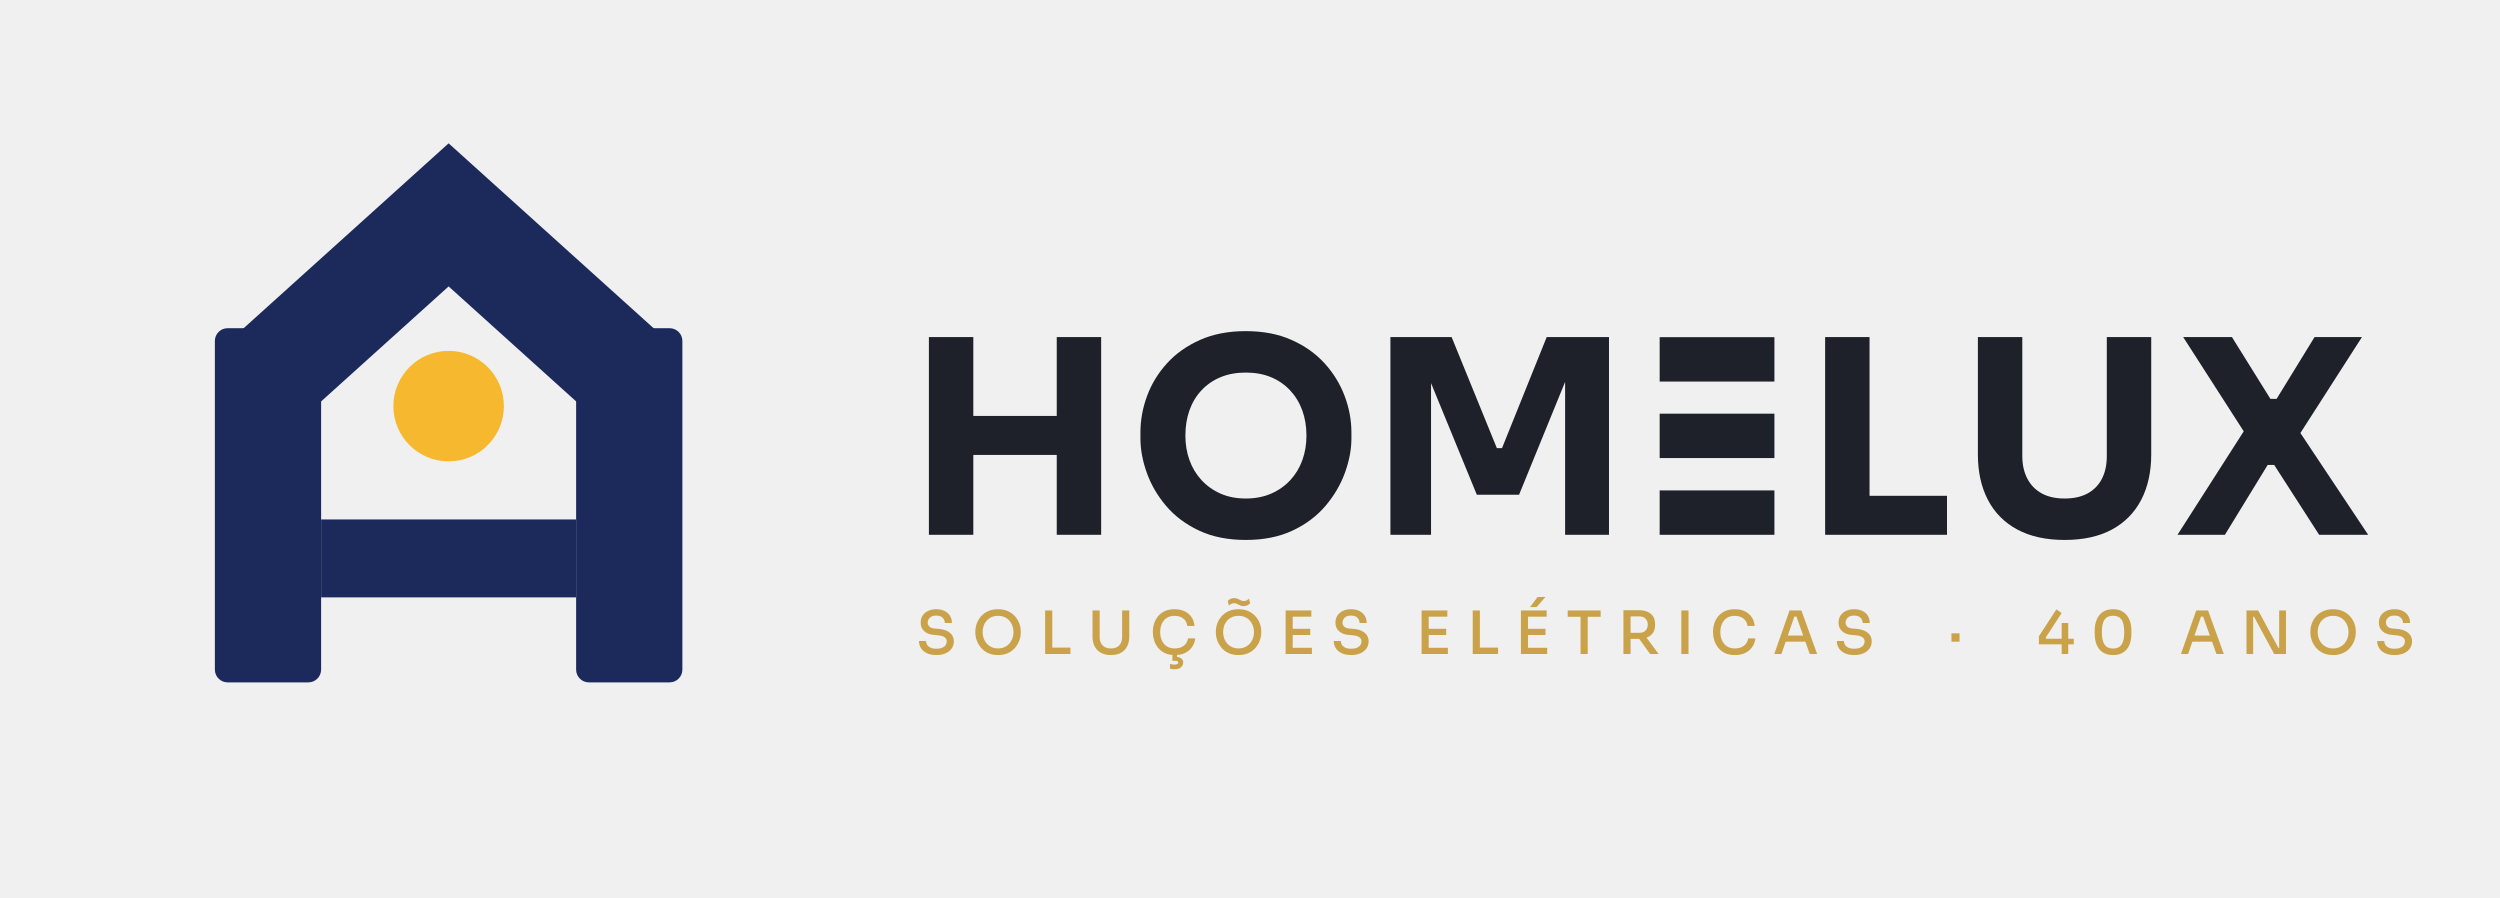
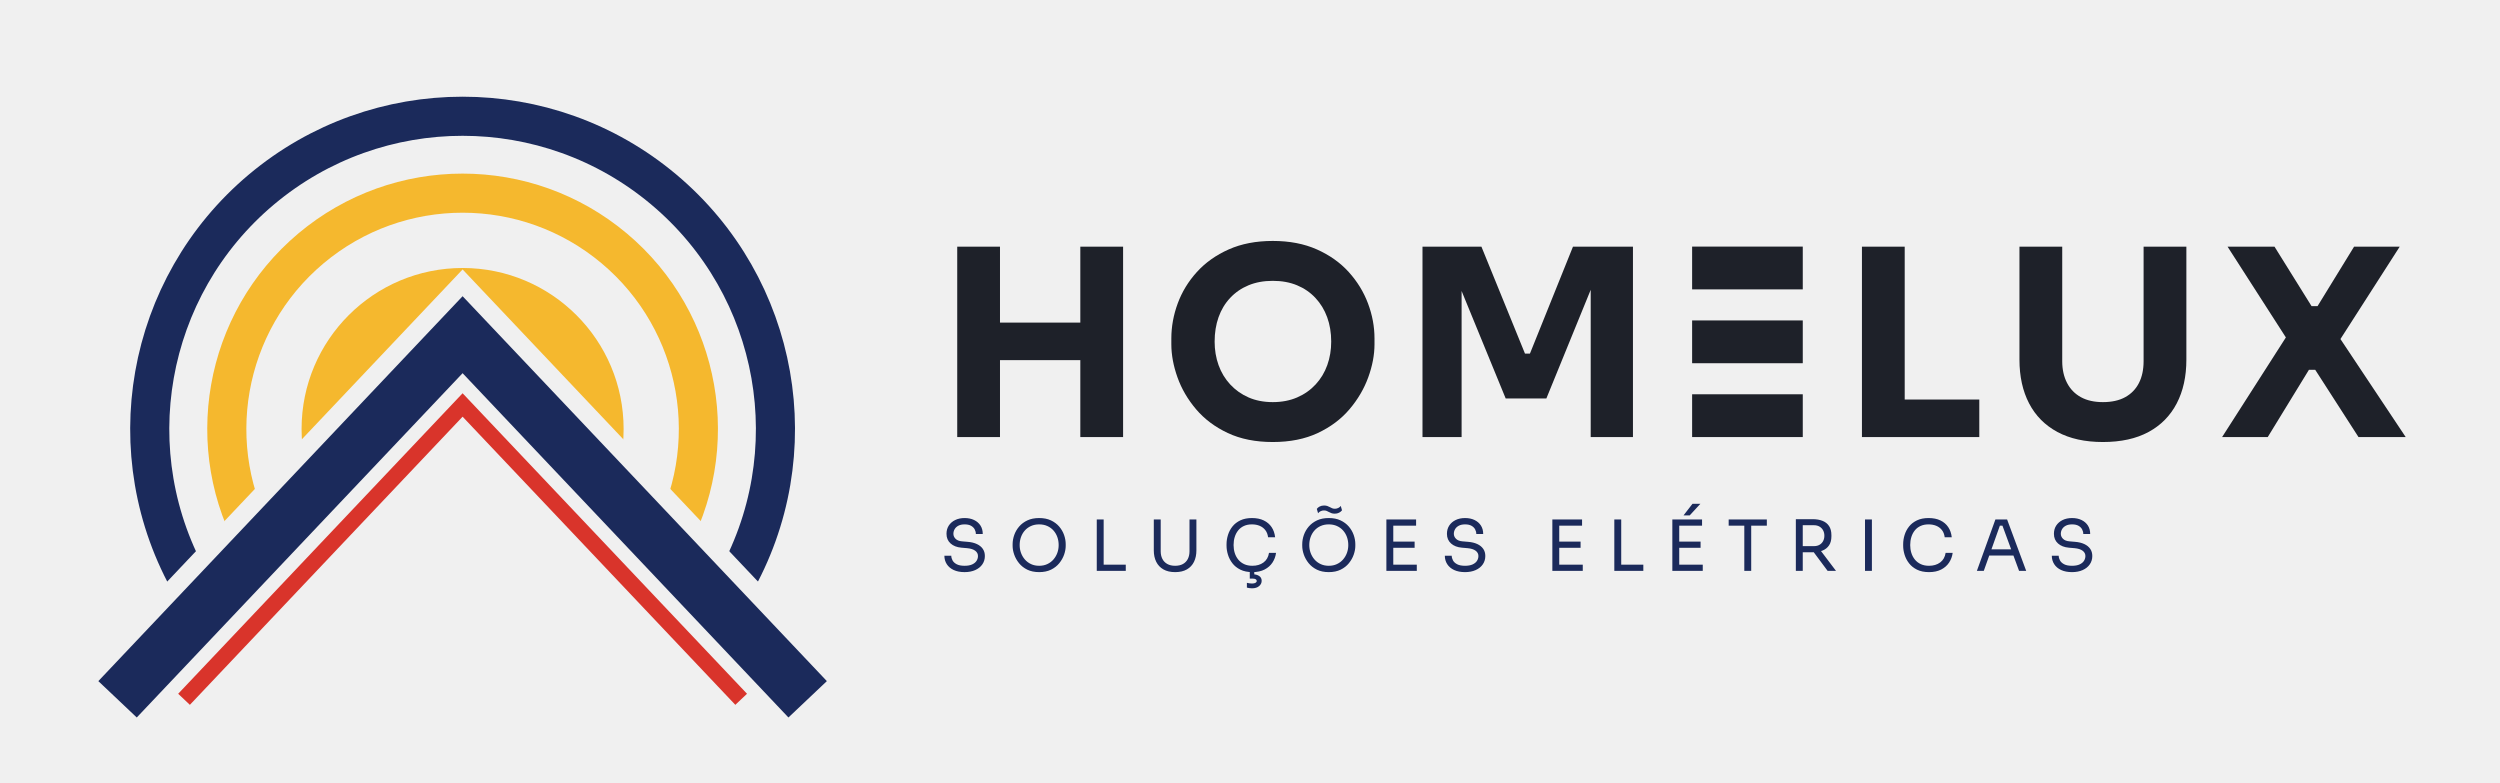
- <svg xmlns="http://www.w3.org/2000/svg" viewBox="0 0 1058.8 380" width="1058.8" height="380" role="img" aria-label="Homelux Soluções Elétricas">
-   <g transform="translate(40 40) scale(0.3)">
-     <rect x="170" y="330" width="150" height="500" rx="18" fill="#1B2A5B" />
-     <rect x="680" y="330" width="150" height="500" rx="18" fill="#1B2A5B" />
-     <polyline points="245.0,400 500,170 755.0,400" fill="none" stroke="#1B2A5B" stroke-width="150" stroke-linejoin="miter" stroke-miterlimit="6" stroke-linecap="butt" />
-     <rect x="320" y="600" width="360" height="110" fill="#1B2A5B" />
-     <circle cx="500" cy="440" r="78" fill="#F5B82E" />
+ <svg xmlns="http://www.w3.org/2000/svg" viewBox="0 0 1086.8 340" width="1086.8" height="340" role="img" aria-label="Homelux Soluções Elétricas">
+   <g transform="translate(-48.9 -48.5) scale(0.5)">
+     <mask id="mh" maskUnits="userSpaceOnUse" x="0" y="0" width="1000" height="1000">
+       <rect width="1000" height="1000" fill="#fff" />
+       <polyline points="200,705 500,388 800,705" fill="none" stroke="#000" stroke-width="78" stroke-linejoin="miter" stroke-miterlimit="8" />
+       <polygon points="500,388 200,705 200,1000 800,1000 800,705" fill="#000" />
+     </mask>
+     <g mask="url(#mh)">
+       <circle cx="500" cy="470" r="140" fill="#F5B82E" />
+       <path d="M322.5 572.5A205 205 0 1 1 677.5 572.5" fill="none" stroke="#F5B82E" stroke-width="34" />
+       <path d="M264.4 606A272 272 0 1 1 735.6 606" fill="none" stroke="#1B2A5B" stroke-width="34" />
+     </g>
+     <polyline points="200,705 500,388 800,705" fill="none" stroke="#1B2A5B" stroke-width="46" stroke-linejoin="miter" stroke-miterlimit="8" />
+     <polyline points="257.8,705 500,449.1 742.2,705" fill="none" stroke="#D9342B" stroke-width="14" stroke-linejoin="miter" stroke-miterlimit="8" />
  </g>
  <g fill="#1E2129">
-     <path d="M447.549 226.5V142.763H466.361V226.5ZM393.406 226.5V142.763H412.218V226.5ZM408.892 192.661V176.143H450.875V192.661Z M527.615 228.679Q516.259 228.679 507.828 224.722Q499.397 220.765 493.891 214.284Q488.385 207.802 485.689 200.232Q482.994 192.661 482.994 185.664V183.14Q482.994 175.34 485.804 167.712Q488.614 160.084 494.235 153.889Q499.856 147.695 508.229 143.967Q516.603 140.239 527.615 140.239Q538.627 140.239 547.001 143.967Q555.375 147.695 560.995 153.889Q566.616 160.084 569.484 167.712Q572.352 175.34 572.352 183.14V185.664Q572.352 192.661 569.599 200.232Q566.846 207.802 561.34 214.284Q555.833 220.765 547.402 224.722Q538.971 228.679 527.615 228.679ZM527.615 211.129Q533.58 211.129 538.34 209.064Q543.101 207 546.485 203.329Q549.869 199.658 551.589 194.84Q553.31 190.023 553.31 184.517Q553.31 178.667 551.532 173.791Q549.754 168.916 546.37 165.303Q542.986 161.69 538.283 159.74Q533.58 157.79 527.615 157.79Q521.65 157.79 516.947 159.74Q512.244 161.69 508.86 165.303Q505.476 168.916 503.756 173.791Q502.035 178.667 502.035 184.517Q502.035 190.023 503.756 194.84Q505.476 199.658 508.86 203.329Q512.244 207 516.947 209.064Q521.65 211.129 527.615 211.129Z M588.87 226.5V142.763H614.794L633.95 189.793H636.13L655.056 142.763H681.439V226.5H662.857V155.037L665.495 155.266L643.356 209.523H625.462L603.208 155.266L606.076 155.037V226.5Z" />
-     <rect x="702.9" y="142.8" width="48.6" height="18.8" />
-     <rect x="702.9" y="175.2" width="48.6" height="18.8" />
-     <rect x="702.9" y="207.7" width="48.6" height="18.8" />
-     <path d="M772.977 226.5V142.763H791.789V226.5ZM789.495 226.5V209.982H824.596V226.5Z M874.379 228.679Q862.564 228.679 854.363 224.263Q846.161 219.847 841.917 211.703Q837.673 203.558 837.673 192.432V142.763H856.485V193.12Q856.485 198.626 858.607 202.698Q860.729 206.77 864.686 208.95Q868.644 211.129 874.379 211.129Q880.229 211.129 884.187 208.95Q888.144 206.77 890.209 202.755Q892.274 198.741 892.274 193.12V142.763H911.086V192.432Q911.086 203.558 906.842 211.703Q902.598 219.847 894.453 224.263Q886.309 228.679 874.379 228.679Z M922.213 226.5 950.775 181.878 951.005 183.828 924.622 142.763H945.269L961.558 168.916H964.196L980.255 142.763H1000.329L973.832 184.058L973.488 182.222L1002.968 226.5H982.205L963.164 196.905H960.411L942.287 226.5Z" />
+     <path d="M469.637 190.0V107.236H488.23V190.0ZM416.124 190.0V107.236H434.717V190.0ZM431.429 156.554V140.229H472.924V156.554Z M553.307 192.154Q542.083 192.154 533.75 188.243Q525.417 184.331 519.975 177.926Q514.533 171.52 511.869 164.037Q509.204 156.554 509.204 149.639V147.144Q509.204 139.435 511.982 131.895Q514.76 124.356 520.315 118.234Q525.87 112.112 534.147 108.427Q542.423 104.742 553.307 104.742Q564.191 104.742 572.467 108.427Q580.744 112.112 586.299 118.234Q591.855 124.356 594.689 131.895Q597.523 139.435 597.523 147.144V149.639Q597.523 156.554 594.802 164.037Q592.081 171.52 586.639 177.926Q581.197 184.331 572.864 188.243Q564.531 192.154 553.307 192.154ZM553.307 174.808Q559.203 174.808 563.908 172.767Q568.613 170.726 571.957 167.098Q575.302 163.47 577.002 158.709Q578.703 153.947 578.703 148.505Q578.703 142.723 576.946 137.904Q575.188 133.086 571.844 129.515Q568.499 125.943 563.851 124.016Q559.203 122.089 553.307 122.089Q547.412 122.089 542.763 124.016Q538.115 125.943 534.77 129.515Q531.426 133.086 529.725 137.904Q528.025 142.723 528.025 148.505Q528.025 153.947 529.725 158.709Q531.426 163.47 534.77 167.098Q538.115 170.726 542.763 172.767Q547.412 174.808 553.307 174.808Z M618.384 190.0V107.236H644.007L662.94 153.72H665.095L683.801 107.236H709.878V190.0H691.511V119.368L694.118 119.594L672.237 173.221H654.551L632.556 119.594L635.39 119.368V190.0Z" />
+     <rect x="735.6" y="107.2" width="48.1" height="18.6" />
+     <rect x="735.6" y="139.3" width="48.1" height="18.6" />
+     <rect x="735.6" y="171.4" width="48.1" height="18.6" />
+     <path d="M809.421 190.0V107.236H828.014V190.0ZM825.746 190.0V173.674H860.439V190.0Z M914.179 192.154Q902.501 192.154 894.395 187.789Q886.289 183.424 882.094 175.375Q877.899 167.325 877.899 156.328V107.236H896.492V157.008Q896.492 162.45 898.59 166.475Q900.687 170.5 904.599 172.654Q908.51 174.808 914.179 174.808Q919.961 174.808 923.872 172.654Q927.784 170.5 929.824 166.531Q931.865 162.563 931.865 157.008V107.236H950.459V156.328Q950.459 167.325 946.264 175.375Q942.069 183.424 934.019 187.789Q925.97 192.154 914.179 192.154Z M965.991 190.0 994.221 145.897 994.448 147.825 968.372 107.236H988.779L1004.878 133.086H1007.486L1023.359 107.236H1043.199L1017.01 148.051L1016.669 146.237L1045.807 190.0H1025.286L1006.466 160.749H1003.745L985.831 190.0Z" />
  </g>
-   <path d="M396.605 277.426Q394.233 277.426 392.58 276.656Q390.927 275.887 390.069 274.537Q389.211 273.186 389.211 271.47H392.189Q392.189 272.253 392.618 273.01Q393.047 273.767 394.006 274.259Q394.965 274.751 396.605 274.751Q398.094 274.751 399.066 274.322Q400.038 273.893 400.504 273.186Q400.971 272.48 400.971 271.622Q400.971 270.562 400.063 269.893Q399.154 269.224 397.337 269.073L395.495 268.896Q392.946 268.694 391.432 267.319Q389.918 265.944 389.918 263.698Q389.918 261.982 390.738 260.72Q391.558 259.458 393.047 258.739Q394.536 258.02 396.504 258.02Q398.523 258.02 400.012 258.739Q401.501 259.458 402.321 260.758Q403.142 262.057 403.142 263.849H400.164Q400.164 263.042 399.773 262.322Q399.381 261.603 398.574 261.149Q397.766 260.695 396.504 260.695Q395.293 260.695 394.498 261.124Q393.703 261.553 393.3 262.234Q392.896 262.915 392.896 263.698Q392.896 264.631 393.602 265.351Q394.309 266.07 395.773 266.196L397.59 266.347Q399.533 266.499 400.959 267.168Q402.384 267.836 403.179 268.947Q403.974 270.057 403.974 271.622Q403.974 273.338 403.053 274.65Q402.132 275.962 400.479 276.694Q398.826 277.426 396.605 277.426Z M422.699 277.426Q420.201 277.426 418.397 276.555Q416.592 275.685 415.406 274.246Q414.22 272.808 413.652 271.155Q413.084 269.502 413.084 267.988V267.433Q413.084 265.767 413.678 264.101Q414.271 262.436 415.469 261.061Q416.668 259.685 418.472 258.852Q420.277 258.02 422.699 258.02Q425.122 258.02 426.914 258.852Q428.705 259.685 429.917 261.061Q431.128 262.436 431.721 264.101Q432.314 265.767 432.314 267.433V267.988Q432.314 269.502 431.734 271.155Q431.153 272.808 429.98 274.246Q428.806 275.685 426.989 276.555Q425.172 277.426 422.699 277.426ZM422.699 274.625Q424.214 274.625 425.425 274.07Q426.636 273.514 427.494 272.556Q428.352 271.597 428.794 270.36Q429.235 269.123 429.235 267.735Q429.235 266.272 428.781 265.023Q428.327 263.773 427.482 262.827Q426.636 261.881 425.425 261.351Q424.214 260.821 422.699 260.821Q421.185 260.821 419.974 261.351Q418.763 261.881 417.905 262.827Q417.047 263.773 416.605 265.023Q416.163 266.272 416.163 267.735Q416.163 269.123 416.605 270.36Q417.047 271.597 417.905 272.556Q418.763 273.514 419.974 274.07Q421.185 274.625 422.699 274.625Z M442.636 276.972V258.55H445.664V276.972ZM445.159 276.972V274.272H453.361V276.972Z M470.496 277.426Q467.947 277.426 466.219 276.454Q464.49 275.483 463.594 273.716Q462.698 271.95 462.698 269.603V258.55H465.727V269.855Q465.727 271.268 466.282 272.354Q466.837 273.439 467.897 274.032Q468.957 274.625 470.496 274.625Q472.036 274.625 473.083 274.044Q474.13 273.464 474.685 272.379Q475.24 271.294 475.24 269.855V258.55H478.269V269.603Q478.269 271.95 477.386 273.716Q476.502 275.483 474.774 276.454Q473.045 277.426 470.496 277.426Z M497.574 277.426Q495.051 277.426 493.272 276.555Q491.492 275.685 490.395 274.259Q489.297 272.833 488.78 271.18Q488.262 269.527 488.262 267.988V267.433Q488.262 265.742 488.792 264.076Q489.322 262.411 490.42 261.048Q491.518 259.685 493.272 258.852Q495.025 258.02 497.423 258.02Q499.921 258.02 501.738 258.903Q503.555 259.786 504.628 261.363Q505.7 262.941 505.902 265.086H502.849Q502.647 263.672 501.902 262.726Q501.158 261.78 500.01 261.3Q498.861 260.821 497.423 260.821Q495.934 260.821 494.786 261.351Q493.637 261.881 492.88 262.814Q492.123 263.748 491.732 264.997Q491.341 266.247 491.341 267.735Q491.341 269.149 491.732 270.398Q492.123 271.647 492.906 272.606Q493.688 273.565 494.861 274.095Q496.035 274.625 497.574 274.625Q499.795 274.625 501.309 273.527Q502.823 272.429 503.151 270.385H506.23Q505.978 272.328 504.918 273.931Q503.858 275.533 502.016 276.48Q500.174 277.426 497.574 277.426ZM497.448 283.457Q496.918 283.457 496.388 283.382Q495.858 283.306 495.505 283.205V281.186Q495.883 281.287 496.388 281.375Q496.893 281.464 497.372 281.464Q498.205 281.464 498.622 281.224Q499.038 280.984 499.038 280.606Q499.038 280.252 498.685 280.051Q498.331 279.849 497.65 279.849H496.54V276.694H498.483V279.117L497.221 278.133H497.599Q499.189 278.133 500.148 278.764Q501.107 279.394 501.107 280.606Q501.107 281.792 500.148 282.625Q499.189 283.457 497.448 283.457Z M524.551 277.426Q522.053 277.426 520.249 276.555Q518.444 275.685 517.258 274.246Q516.072 272.808 515.504 271.155Q514.937 269.502 514.937 267.988V267.433Q514.937 265.767 515.53 264.101Q516.123 262.436 517.321 261.061Q518.52 259.685 520.324 258.852Q522.129 258.02 524.551 258.02Q526.974 258.02 528.766 258.852Q530.558 259.685 531.769 261.061Q532.98 262.436 533.573 264.101Q534.166 265.767 534.166 267.433V267.988Q534.166 269.502 533.586 271.155Q533.005 272.808 531.832 274.246Q530.659 275.685 528.842 276.555Q527.025 277.426 524.551 277.426ZM524.551 274.625Q526.066 274.625 527.277 274.07Q528.488 273.514 529.346 272.556Q530.204 271.597 530.646 270.36Q531.088 269.123 531.088 267.735Q531.088 266.272 530.633 265.023Q530.179 263.773 529.334 262.827Q528.488 261.881 527.277 261.351Q526.066 260.821 524.551 260.821Q523.037 260.821 521.826 261.351Q520.615 261.881 519.757 262.827Q518.899 263.773 518.457 265.023Q518.015 266.272 518.015 267.735Q518.015 269.123 518.457 270.36Q518.899 271.597 519.757 272.556Q520.615 273.514 521.826 274.07Q523.037 274.625 524.551 274.625ZM526.722 256.707Q526.015 256.707 525.498 256.518Q524.98 256.329 524.564 256.089Q524.148 255.849 523.706 255.66Q523.264 255.471 522.659 255.471Q522.003 255.471 521.422 255.748Q520.842 256.026 520.488 256.48L519.984 254.537Q520.362 254.032 521.056 253.666Q521.75 253.301 522.709 253.301Q523.416 253.301 523.933 253.49Q524.45 253.679 524.867 253.919Q525.283 254.159 525.738 254.348Q526.192 254.537 526.772 254.537Q527.428 254.537 528.009 254.259Q528.589 253.982 528.942 253.502L529.447 255.471Q529.043 255.976 528.362 256.341Q527.681 256.707 526.722 256.707Z M544.488 276.972V258.55H547.491V276.972ZM546.986 276.972V274.347H555.617V276.972ZM546.986 268.922V266.297H554.91V268.922ZM546.986 261.174V258.55H555.39V261.174Z M572.272 277.426Q569.9 277.426 568.247 276.656Q566.594 275.887 565.736 274.537Q564.878 273.186 564.878 271.47H567.856Q567.856 272.253 568.285 273.01Q568.714 273.767 569.673 274.259Q570.632 274.751 572.272 274.751Q573.761 274.751 574.733 274.322Q575.705 273.893 576.171 273.186Q576.638 272.48 576.638 271.622Q576.638 270.562 575.73 269.893Q574.821 269.224 573.004 269.073L571.162 268.896Q568.613 268.694 567.099 267.319Q565.585 265.944 565.585 263.698Q565.585 261.982 566.405 260.72Q567.225 259.458 568.714 258.739Q570.203 258.02 572.172 258.02Q574.19 258.02 575.679 258.739Q577.168 259.458 577.988 260.758Q578.809 262.057 578.809 263.849H575.831Q575.831 263.042 575.44 262.322Q575.048 261.603 574.241 261.149Q573.433 260.695 572.172 260.695Q570.96 260.695 570.165 261.124Q569.37 261.553 568.967 262.234Q568.563 262.915 568.563 263.698Q568.563 264.631 569.269 265.351Q569.976 266.07 571.44 266.196L573.257 266.347Q575.2 266.499 576.626 267.168Q578.052 267.836 578.846 268.947Q579.641 270.057 579.641 271.622Q579.641 273.338 578.72 274.65Q577.799 275.962 576.146 276.694Q574.493 277.426 572.272 277.426Z M602.076 276.972V258.55H605.079V276.972ZM604.574 276.972V274.347H613.205V276.972ZM604.574 268.922V266.297H612.499V268.922ZM604.574 261.174V258.55H612.978V261.174Z M623.728 276.972V258.55H626.757V276.972ZM626.252 276.972V274.272H634.454V276.972Z M644.144 276.972V258.55H647.147V276.972ZM646.643 276.972V274.347H655.273V276.972ZM646.643 268.922V266.297H654.567V268.922ZM646.643 261.174V258.55H655.046V261.174ZM648.005 257.111 651.185 252.846H654.516L650.781 257.111Z M669.405 276.972V260.72H672.434V276.972ZM663.954 261.225V258.55H677.91V261.225Z M687.55 276.972V258.423H690.578V276.972ZM698.856 276.972 693.001 268.871H696.433L702.464 276.972ZM689.594 270.562V268.013H694.389Q695.474 268.013 696.256 267.571Q697.039 267.13 697.455 266.347Q697.872 265.565 697.872 264.53Q697.872 263.521 697.455 262.739Q697.039 261.956 696.256 261.502Q695.474 261.048 694.389 261.048H689.594V258.423H693.985Q696.105 258.423 697.67 259.067Q699.234 259.71 700.092 260.997Q700.95 262.284 700.95 264.303V264.707Q700.95 266.726 700.08 268.013Q699.209 269.3 697.657 269.931Q696.105 270.562 693.985 270.562Z M712.079 276.972V258.55H715.108V276.972Z M734.817 277.426Q732.293 277.426 730.514 276.555Q728.735 275.685 727.637 274.259Q726.54 272.833 726.022 271.18Q725.505 269.527 725.505 267.988V267.433Q725.505 265.742 726.035 264.076Q726.565 262.411 727.662 261.048Q728.76 259.685 730.514 258.852Q732.268 258.02 734.665 258.02Q737.164 258.02 738.981 258.903Q740.798 259.786 741.87 261.363Q742.943 262.941 743.145 265.086H740.091Q739.889 263.672 739.145 262.726Q738.4 261.78 737.252 261.3Q736.104 260.821 734.665 260.821Q733.177 260.821 732.028 261.351Q730.88 261.881 730.123 262.814Q729.366 263.748 728.975 264.997Q728.584 266.247 728.584 267.735Q728.584 269.149 728.975 270.398Q729.366 271.647 730.148 272.606Q730.931 273.565 732.104 274.095Q733.277 274.625 734.817 274.625Q737.038 274.625 738.552 273.527Q740.066 272.429 740.394 270.385H743.473Q743.22 272.328 742.161 273.931Q741.101 275.533 739.258 276.48Q737.416 277.426 734.817 277.426Z M751.447 276.972 757.908 258.55H762.93L769.592 276.972H766.463L760.633 260.568L761.87 261.149H758.816L760.128 260.568L754.476 276.972ZM755.636 271.773 756.595 269.149H764.318L765.302 271.773Z M785.339 277.426Q782.967 277.426 781.314 276.656Q779.661 275.887 778.803 274.537Q777.945 273.186 777.945 271.47H780.923Q780.923 272.253 781.352 273.01Q781.781 273.767 782.74 274.259Q783.699 274.751 785.339 274.751Q786.828 274.751 787.8 274.322Q788.771 273.893 789.238 273.186Q789.705 272.48 789.705 271.622Q789.705 270.562 788.796 269.893Q787.888 269.224 786.071 269.073L784.229 268.896Q781.68 268.694 780.166 267.319Q778.652 265.944 778.652 263.698Q778.652 261.982 779.472 260.72Q780.292 259.458 781.781 258.739Q783.27 258.02 785.238 258.02Q787.257 258.02 788.746 258.739Q790.235 259.458 791.055 260.758Q791.875 262.057 791.875 263.849H788.897Q788.897 263.042 788.506 262.322Q788.115 261.603 787.308 261.149Q786.5 260.695 785.238 260.695Q784.027 260.695 783.232 261.124Q782.437 261.553 782.033 262.234Q781.629 262.915 781.629 263.698Q781.629 264.631 782.336 265.351Q783.043 266.07 784.506 266.196L786.323 266.347Q788.266 266.499 789.692 267.168Q791.118 267.836 791.913 268.947Q792.708 270.057 792.708 271.622Q792.708 273.338 791.787 274.65Q790.866 275.962 789.213 276.694Q787.56 277.426 785.339 277.426Z M826.474 271.773V268.215H829.906V271.773Z M863.52 272.884V269.451L870.939 258.07L873.135 259.66L866.397 270.032L866.649 270.511H878.283V272.884ZM873.16 276.972V263.849H875.936V276.972Z M894.913 277.426Q892.819 277.426 891.33 276.707Q889.841 275.988 888.92 274.751Q887.999 273.514 887.57 271.887Q887.141 270.259 887.141 268.442V267.054Q887.141 264.53 887.961 262.486Q888.781 260.442 890.51 259.231Q892.238 258.02 894.913 258.02Q897.614 258.02 899.317 259.231Q901.02 260.442 901.853 262.486Q902.686 264.53 902.686 267.054V268.442Q902.686 270.259 902.257 271.887Q901.828 273.514 900.907 274.751Q899.986 275.988 898.509 276.707Q897.033 277.426 894.913 277.426ZM894.913 274.675Q897.361 274.675 898.509 273.022Q899.658 271.369 899.658 267.786Q899.658 264.026 898.484 262.398Q897.311 260.77 894.913 260.77Q892.516 260.77 891.342 262.398Q890.169 264.026 890.169 267.735Q890.169 271.344 891.33 273.01Q892.491 274.675 894.913 274.675Z M923.682 276.972 930.143 258.55H935.165L941.827 276.972H938.698L932.868 260.568L934.105 261.149H931.051L932.363 260.568L926.711 276.972ZM927.871 271.773 928.83 269.149H936.553L937.537 271.773Z M951.442 276.972V258.55H956.388L964.943 274.372H965.776L965.271 274.827V258.55H968.148V276.972H963.151L954.596 261.149H953.763L954.268 260.695V276.972Z M988.11 277.426Q985.611 277.426 983.807 276.555Q982.002 275.685 980.816 274.246Q979.63 272.808 979.062 271.155Q978.495 269.502 978.495 267.988V267.433Q978.495 265.767 979.088 264.101Q979.681 262.436 980.879 261.061Q982.078 259.685 983.883 258.852Q985.687 258.02 988.11 258.02Q990.532 258.02 992.324 258.852Q994.116 259.685 995.327 261.061Q996.538 262.436 997.131 264.101Q997.724 265.767 997.724 267.433V267.988Q997.724 269.502 997.144 271.155Q996.564 272.808 995.39 274.246Q994.217 275.685 992.4 276.555Q990.583 277.426 988.11 277.426ZM988.11 274.625Q989.624 274.625 990.835 274.07Q992.046 273.514 992.904 272.556Q993.762 271.597 994.204 270.36Q994.646 269.123 994.646 267.735Q994.646 266.272 994.191 265.023Q993.737 263.773 992.892 262.827Q992.046 261.881 990.835 261.351Q989.624 260.821 988.11 260.821Q986.595 260.821 985.384 261.351Q984.173 261.881 983.315 262.827Q982.457 263.773 982.015 265.023Q981.573 266.272 981.573 267.735Q981.573 269.123 982.015 270.36Q982.457 271.597 983.315 272.556Q984.173 273.514 985.384 274.07Q986.595 274.625 988.11 274.625Z M1014.178 277.426Q1011.806 277.426 1010.153 276.656Q1008.5 275.887 1007.642 274.537Q1006.784 273.186 1006.784 271.47H1009.762Q1009.762 272.253 1010.191 273.01Q1010.62 273.767 1011.579 274.259Q1012.538 274.751 1014.178 274.751Q1015.667 274.751 1016.639 274.322Q1017.61 273.893 1018.077 273.186Q1018.544 272.48 1018.544 271.622Q1018.544 270.562 1017.636 269.893Q1016.727 269.224 1014.91 269.073L1013.068 268.896Q1010.519 268.694 1009.005 267.319Q1007.491 265.944 1007.491 263.698Q1007.491 261.982 1008.311 260.72Q1009.131 259.458 1010.62 258.739Q1012.109 258.02 1014.077 258.02Q1016.096 258.02 1017.585 258.739Q1019.074 259.458 1019.894 260.758Q1020.714 262.057 1020.714 263.849H1017.736Q1017.736 263.042 1017.345 262.322Q1016.954 261.603 1016.147 261.149Q1015.339 260.695 1014.077 260.695Q1012.866 260.695 1012.071 261.124Q1011.276 261.553 1010.872 262.234Q1010.469 262.915 1010.469 263.698Q1010.469 264.631 1011.175 265.351Q1011.882 266.07 1013.345 266.196L1015.162 266.347Q1017.106 266.499 1018.531 267.168Q1019.957 267.836 1020.752 268.947Q1021.547 270.057 1021.547 271.622Q1021.547 273.338 1020.626 274.65Q1019.705 275.962 1018.052 276.694Q1016.399 277.426 1014.178 277.426Z" fill="#C9A24A" />
+   <path d="M419.327 248.712Q416.541 248.712 414.582 247.794Q412.623 246.876 411.582 245.253Q410.541 243.631 410.541 241.58H413.541Q413.541 242.59 414.077 243.6Q414.613 244.61 415.883 245.284Q417.153 245.957 419.327 245.957Q421.347 245.957 422.633 245.36Q423.918 244.763 424.531 243.799Q425.143 242.835 425.143 241.702Q425.143 240.325 423.949 239.422Q422.755 238.519 420.459 238.304L417.98 238.09Q415.011 237.845 413.235 236.253Q411.46 234.662 411.46 232.06Q411.46 230.009 412.454 228.478Q413.449 226.948 415.225 226.075Q417 225.203 419.357 225.203Q421.684 225.203 423.459 226.06Q425.235 226.917 426.23 228.463Q427.224 230.009 427.224 232.152H424.224Q424.224 231.08 423.719 230.131Q423.214 229.182 422.143 228.57Q421.072 227.958 419.357 227.958Q417.704 227.958 416.618 228.539Q415.531 229.121 414.995 230.055Q414.46 230.988 414.46 232.06Q414.46 233.284 415.408 234.233Q416.357 235.182 418.225 235.335L420.704 235.549Q423 235.733 424.668 236.514Q426.337 237.294 427.24 238.595Q428.143 239.896 428.143 241.702Q428.143 243.753 427.041 245.345Q425.939 246.937 423.949 247.824Q421.959 248.712 419.327 248.712Z M451.744 248.712Q448.744 248.712 446.571 247.641Q444.397 246.569 442.989 244.825Q441.581 243.08 440.892 241.09Q440.204 239.1 440.204 237.264V236.59Q440.204 234.6 440.908 232.58Q441.612 230.56 443.05 228.891Q444.489 227.223 446.647 226.213Q448.805 225.203 451.744 225.203Q454.683 225.203 456.841 226.213Q458.999 227.223 460.437 228.891Q461.876 230.56 462.58 232.58Q463.284 234.6 463.284 236.59V237.264Q463.284 239.1 462.596 241.09Q461.907 243.08 460.499 244.825Q459.091 246.569 456.917 247.641Q454.744 248.712 451.744 248.712ZM451.744 245.957Q453.703 245.957 455.28 245.223Q456.856 244.488 457.958 243.218Q459.06 241.947 459.642 240.34Q460.223 238.733 460.223 236.958Q460.223 235.09 459.642 233.468Q459.06 231.845 457.958 230.606Q456.856 229.366 455.28 228.662Q453.703 227.958 451.744 227.958Q449.785 227.958 448.208 228.662Q446.632 229.366 445.53 230.606Q444.428 231.845 443.846 233.468Q443.265 235.09 443.265 236.958Q443.265 238.733 443.846 240.34Q444.428 241.947 445.53 243.218Q446.632 244.488 448.208 245.223Q449.785 245.957 451.744 245.957Z M476.784 248.161V225.815H479.784V248.161ZM479.172 248.161V245.467H489.396V248.161Z M510.854 248.712Q507.824 248.712 505.757 247.534Q503.691 246.355 502.635 244.228Q501.579 242.1 501.579 239.284V225.815H504.579V239.651Q504.579 241.519 505.298 242.942Q506.018 244.365 507.426 245.161Q508.834 245.957 510.854 245.957Q512.874 245.957 514.267 245.177Q515.66 244.396 516.379 242.973Q517.099 241.549 517.099 239.651V225.815H520.099V239.284Q520.099 242.1 519.058 244.228Q518.017 246.355 515.966 247.534Q513.915 248.712 510.854 248.712Z M544.435 248.712Q541.373 248.712 539.215 247.641Q537.057 246.569 535.741 244.855Q534.425 243.141 533.812 241.136Q533.2 239.131 533.2 237.264V236.59Q533.2 234.57 533.828 232.55Q534.455 230.529 535.772 228.876Q537.088 227.223 539.2 226.213Q541.312 225.203 544.251 225.203Q547.251 225.203 549.394 226.244Q551.536 227.284 552.791 229.152Q554.046 231.019 554.322 233.56H551.261Q551.016 231.662 550.036 230.422Q549.057 229.182 547.572 228.57Q546.088 227.958 544.251 227.958Q542.261 227.958 540.761 228.647Q539.261 229.335 538.266 230.575Q537.271 231.815 536.766 233.437Q536.261 235.06 536.261 236.958Q536.261 238.764 536.766 240.386Q537.271 242.008 538.297 243.263Q539.322 244.518 540.853 245.238Q542.384 245.957 544.435 245.957Q547.312 245.957 549.271 244.518Q551.23 243.08 551.659 240.355H554.72Q554.414 242.651 553.174 244.549Q551.934 246.447 549.746 247.58Q547.557 248.712 544.435 248.712ZM544.251 255.753Q543.669 255.753 543.072 255.661Q542.475 255.569 542.047 255.447V253.365Q542.506 253.488 543.118 253.579Q543.73 253.671 544.251 253.671Q545.292 253.671 545.812 253.35Q546.332 253.028 546.332 252.539Q546.332 252.079 545.873 251.804Q545.414 251.528 544.526 251.528H543.302V247.855H545.261V250.763L543.914 249.631H544.404Q546.21 249.631 547.343 250.365Q548.475 251.1 548.475 252.477Q548.475 253.824 547.358 254.789Q546.241 255.753 544.251 255.753Z M577.648 248.712Q574.648 248.712 572.474 247.641Q570.301 246.569 568.893 244.825Q567.485 243.08 566.796 241.09Q566.107 239.1 566.107 237.264V236.59Q566.107 234.6 566.811 232.58Q567.515 230.56 568.954 228.891Q570.393 227.223 572.551 226.213Q574.709 225.203 577.648 225.203Q580.586 225.203 582.744 226.213Q584.902 227.223 586.341 228.891Q587.78 230.56 588.484 232.58Q589.188 234.6 589.188 236.59V237.264Q589.188 239.1 588.499 241.09Q587.811 243.08 586.402 244.825Q584.994 246.569 582.821 247.641Q580.648 248.712 577.648 248.712ZM577.648 245.957Q579.607 245.957 581.183 245.223Q582.76 244.488 583.862 243.218Q584.964 241.947 585.545 240.34Q586.127 238.733 586.127 236.958Q586.127 235.09 585.545 233.468Q584.964 231.845 583.862 230.606Q582.76 229.366 581.183 228.662Q579.607 227.958 577.648 227.958Q575.689 227.958 574.112 228.662Q572.536 229.366 571.434 230.606Q570.332 231.845 569.75 233.468Q569.168 235.09 569.168 236.958Q569.168 238.733 569.75 240.34Q570.332 241.947 571.434 243.218Q572.536 244.488 574.112 245.223Q575.689 245.957 577.648 245.957ZM580.25 223.305Q579.423 223.305 578.826 223.091Q578.229 222.876 577.739 222.601Q577.25 222.325 576.745 222.111Q576.24 221.897 575.535 221.897Q574.801 221.897 574.112 222.218Q573.423 222.54 572.995 223.121L572.444 221.223Q572.872 220.611 573.699 220.183Q574.525 219.754 575.597 219.754Q576.423 219.754 577.02 219.968Q577.617 220.183 578.107 220.458Q578.597 220.734 579.117 220.948Q579.637 221.162 580.311 221.162Q581.045 221.162 581.734 220.841Q582.423 220.519 582.852 219.938L583.403 221.836Q582.943 222.448 582.132 222.876Q581.321 223.305 580.25 223.305Z M602.688 248.161V225.815H605.687V248.161ZM605.075 248.161V245.467H615.912V248.161ZM605.075 238.151V235.458H614.963V238.151ZM605.075 228.509V225.815H615.605V228.509Z M636.88 248.712Q634.095 248.712 632.135 247.794Q630.176 246.876 629.136 245.253Q628.095 243.631 628.095 241.58H631.095Q631.095 242.59 631.63 243.6Q632.166 244.61 633.436 245.284Q634.707 245.957 636.88 245.957Q638.901 245.957 640.186 245.36Q641.472 244.763 642.084 243.799Q642.696 242.835 642.696 241.702Q642.696 240.325 641.502 239.422Q640.309 238.519 638.013 238.304L635.533 238.09Q632.564 237.845 630.789 236.253Q629.013 234.662 629.013 232.06Q629.013 230.009 630.008 228.478Q631.003 226.948 632.778 226.075Q634.554 225.203 636.911 225.203Q639.237 225.203 641.013 226.06Q642.788 226.917 643.783 228.463Q644.778 230.009 644.778 232.152H641.778Q641.778 231.08 641.273 230.131Q640.768 229.182 639.696 228.57Q638.625 227.958 636.911 227.958Q635.258 227.958 634.171 228.539Q633.084 229.121 632.549 230.055Q632.013 230.988 632.013 232.06Q632.013 233.284 632.962 234.233Q633.911 235.182 635.778 235.335L638.258 235.549Q640.554 235.733 642.222 236.514Q643.89 237.294 644.793 238.595Q645.696 239.896 645.696 241.702Q645.696 243.753 644.594 245.345Q643.492 246.937 641.502 247.824Q639.513 248.712 636.88 248.712Z M674.838 248.161V225.815H677.838V248.161ZM677.226 248.161V245.467H688.062V248.161ZM677.226 238.151V235.458H687.113V238.151ZM677.226 228.509V225.815H687.756V228.509Z M701.776 248.161V225.815H704.776V248.161ZM704.164 248.161V245.467H714.388V248.161Z M726.999 248.161V225.815H729.999V248.161ZM729.387 248.161V245.467H740.223V248.161ZM729.387 238.151V235.458H739.275V238.151ZM729.387 228.509V225.815H739.917V228.509ZM731.867 224.04 735.754 219.019H739.183L734.56 224.04Z M758.284 248.161V227.897H761.284V248.161ZM751.488 228.509V225.815H768.08V228.509Z M780.691 248.161V225.693H783.691V248.161ZM794.497 248.161 787.089 238.213H790.609L798.14 248.161ZM782.559 240.08V237.417H788.559Q789.967 237.417 790.977 236.835Q791.987 236.253 792.538 235.228Q793.089 234.203 793.089 232.886Q793.089 231.57 792.538 230.544Q791.987 229.519 790.977 228.922Q789.967 228.325 788.559 228.325H782.559V225.693H788.008Q790.456 225.693 792.293 226.427Q794.13 227.162 795.14 228.693Q796.15 230.223 796.15 232.641V233.131Q796.15 235.549 795.125 237.08Q794.099 238.611 792.278 239.345Q790.456 240.08 788.008 240.08Z M810.752 248.161V225.815H813.751V248.161Z M838.577 248.712Q835.516 248.712 833.358 247.641Q831.2 246.569 829.884 244.855Q828.567 243.141 827.955 241.136Q827.343 239.131 827.343 237.264V236.59Q827.343 234.57 827.97 232.55Q828.598 230.529 829.914 228.876Q831.23 227.223 833.343 226.213Q835.455 225.203 838.393 225.203Q841.393 225.203 843.536 226.244Q845.679 227.284 846.934 229.152Q848.189 231.019 848.465 233.56H845.403Q845.159 231.662 844.179 230.422Q843.199 229.182 841.715 228.57Q840.23 227.958 838.393 227.958Q836.404 227.958 834.904 228.647Q833.404 229.335 832.409 230.575Q831.414 231.815 830.909 233.437Q830.404 235.06 830.404 236.958Q830.404 238.764 830.909 240.386Q831.414 242.008 832.44 243.263Q833.465 244.518 834.996 245.238Q836.526 245.957 838.577 245.957Q841.455 245.957 843.414 244.518Q845.373 243.08 845.801 240.355H848.862Q848.556 242.651 847.317 244.549Q846.077 246.447 843.888 247.58Q841.699 248.712 838.577 248.712Z M859.393 248.161 867.443 225.815H872.525L880.821 248.161H877.729L870.229 227.774L871.698 228.509H868.086L869.647 227.774L862.393 248.161ZM864.199 241.488 865.209 238.794H874.851L875.862 241.488Z M900.748 248.712Q897.963 248.712 896.004 247.794Q894.045 246.876 893.004 245.253Q891.963 243.631 891.963 241.58H894.963Q894.963 242.59 895.499 243.6Q896.034 244.61 897.305 245.284Q898.575 245.957 900.748 245.957Q902.769 245.957 904.054 245.36Q905.34 244.763 905.952 243.799Q906.565 242.835 906.565 241.702Q906.565 240.325 905.371 239.422Q904.177 238.519 901.881 238.304L899.402 238.09Q896.432 237.845 894.657 236.253Q892.881 234.662 892.881 232.06Q892.881 230.009 893.876 228.478Q894.871 226.948 896.647 226.075Q898.422 225.203 900.779 225.203Q903.105 225.203 904.881 226.06Q906.656 226.917 907.651 228.463Q908.646 230.009 908.646 232.152H905.646Q905.646 231.08 905.141 230.131Q904.636 229.182 903.565 228.57Q902.493 227.958 900.779 227.958Q899.126 227.958 898.039 228.539Q896.953 229.121 896.417 230.055Q895.881 230.988 895.881 232.06Q895.881 233.284 896.83 234.233Q897.779 235.182 899.646 235.335L902.126 235.549Q904.422 235.733 906.09 236.514Q907.758 237.294 908.661 238.595Q909.564 239.896 909.564 241.702Q909.564 243.753 908.462 245.345Q907.36 246.937 905.371 247.824Q903.381 248.712 900.748 248.712Z" fill="#1B2A5B" />
</svg>
